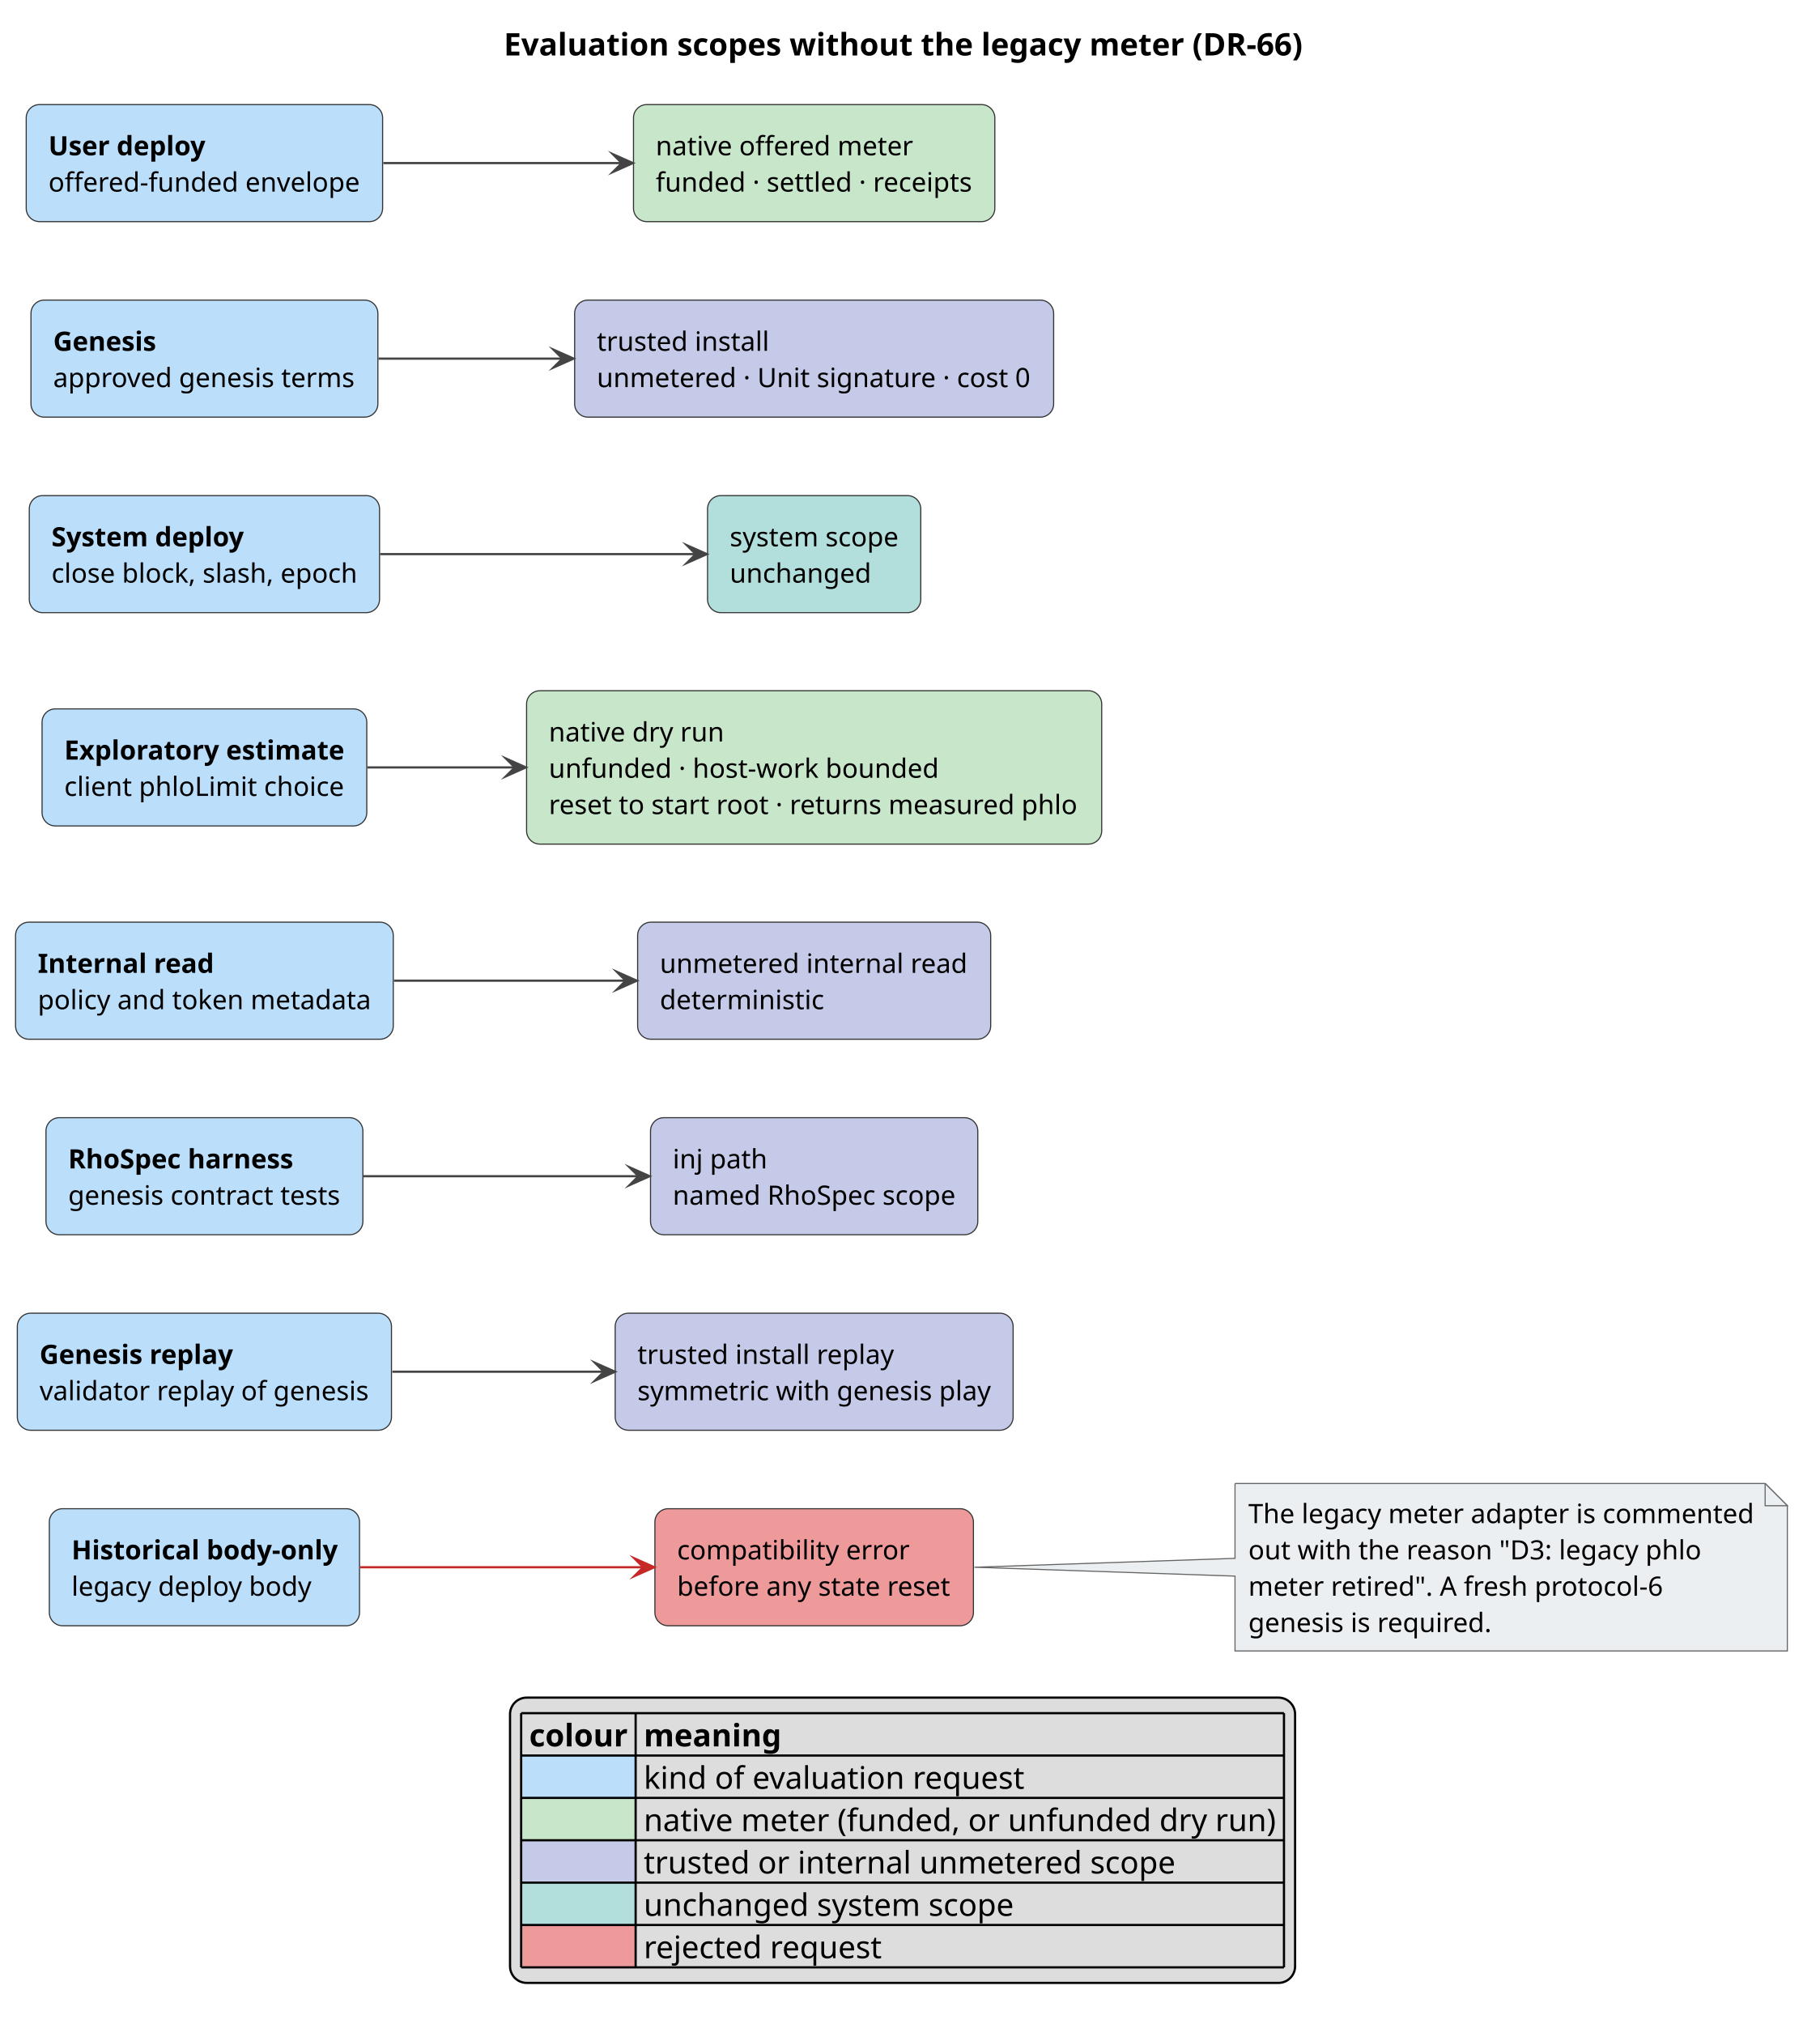
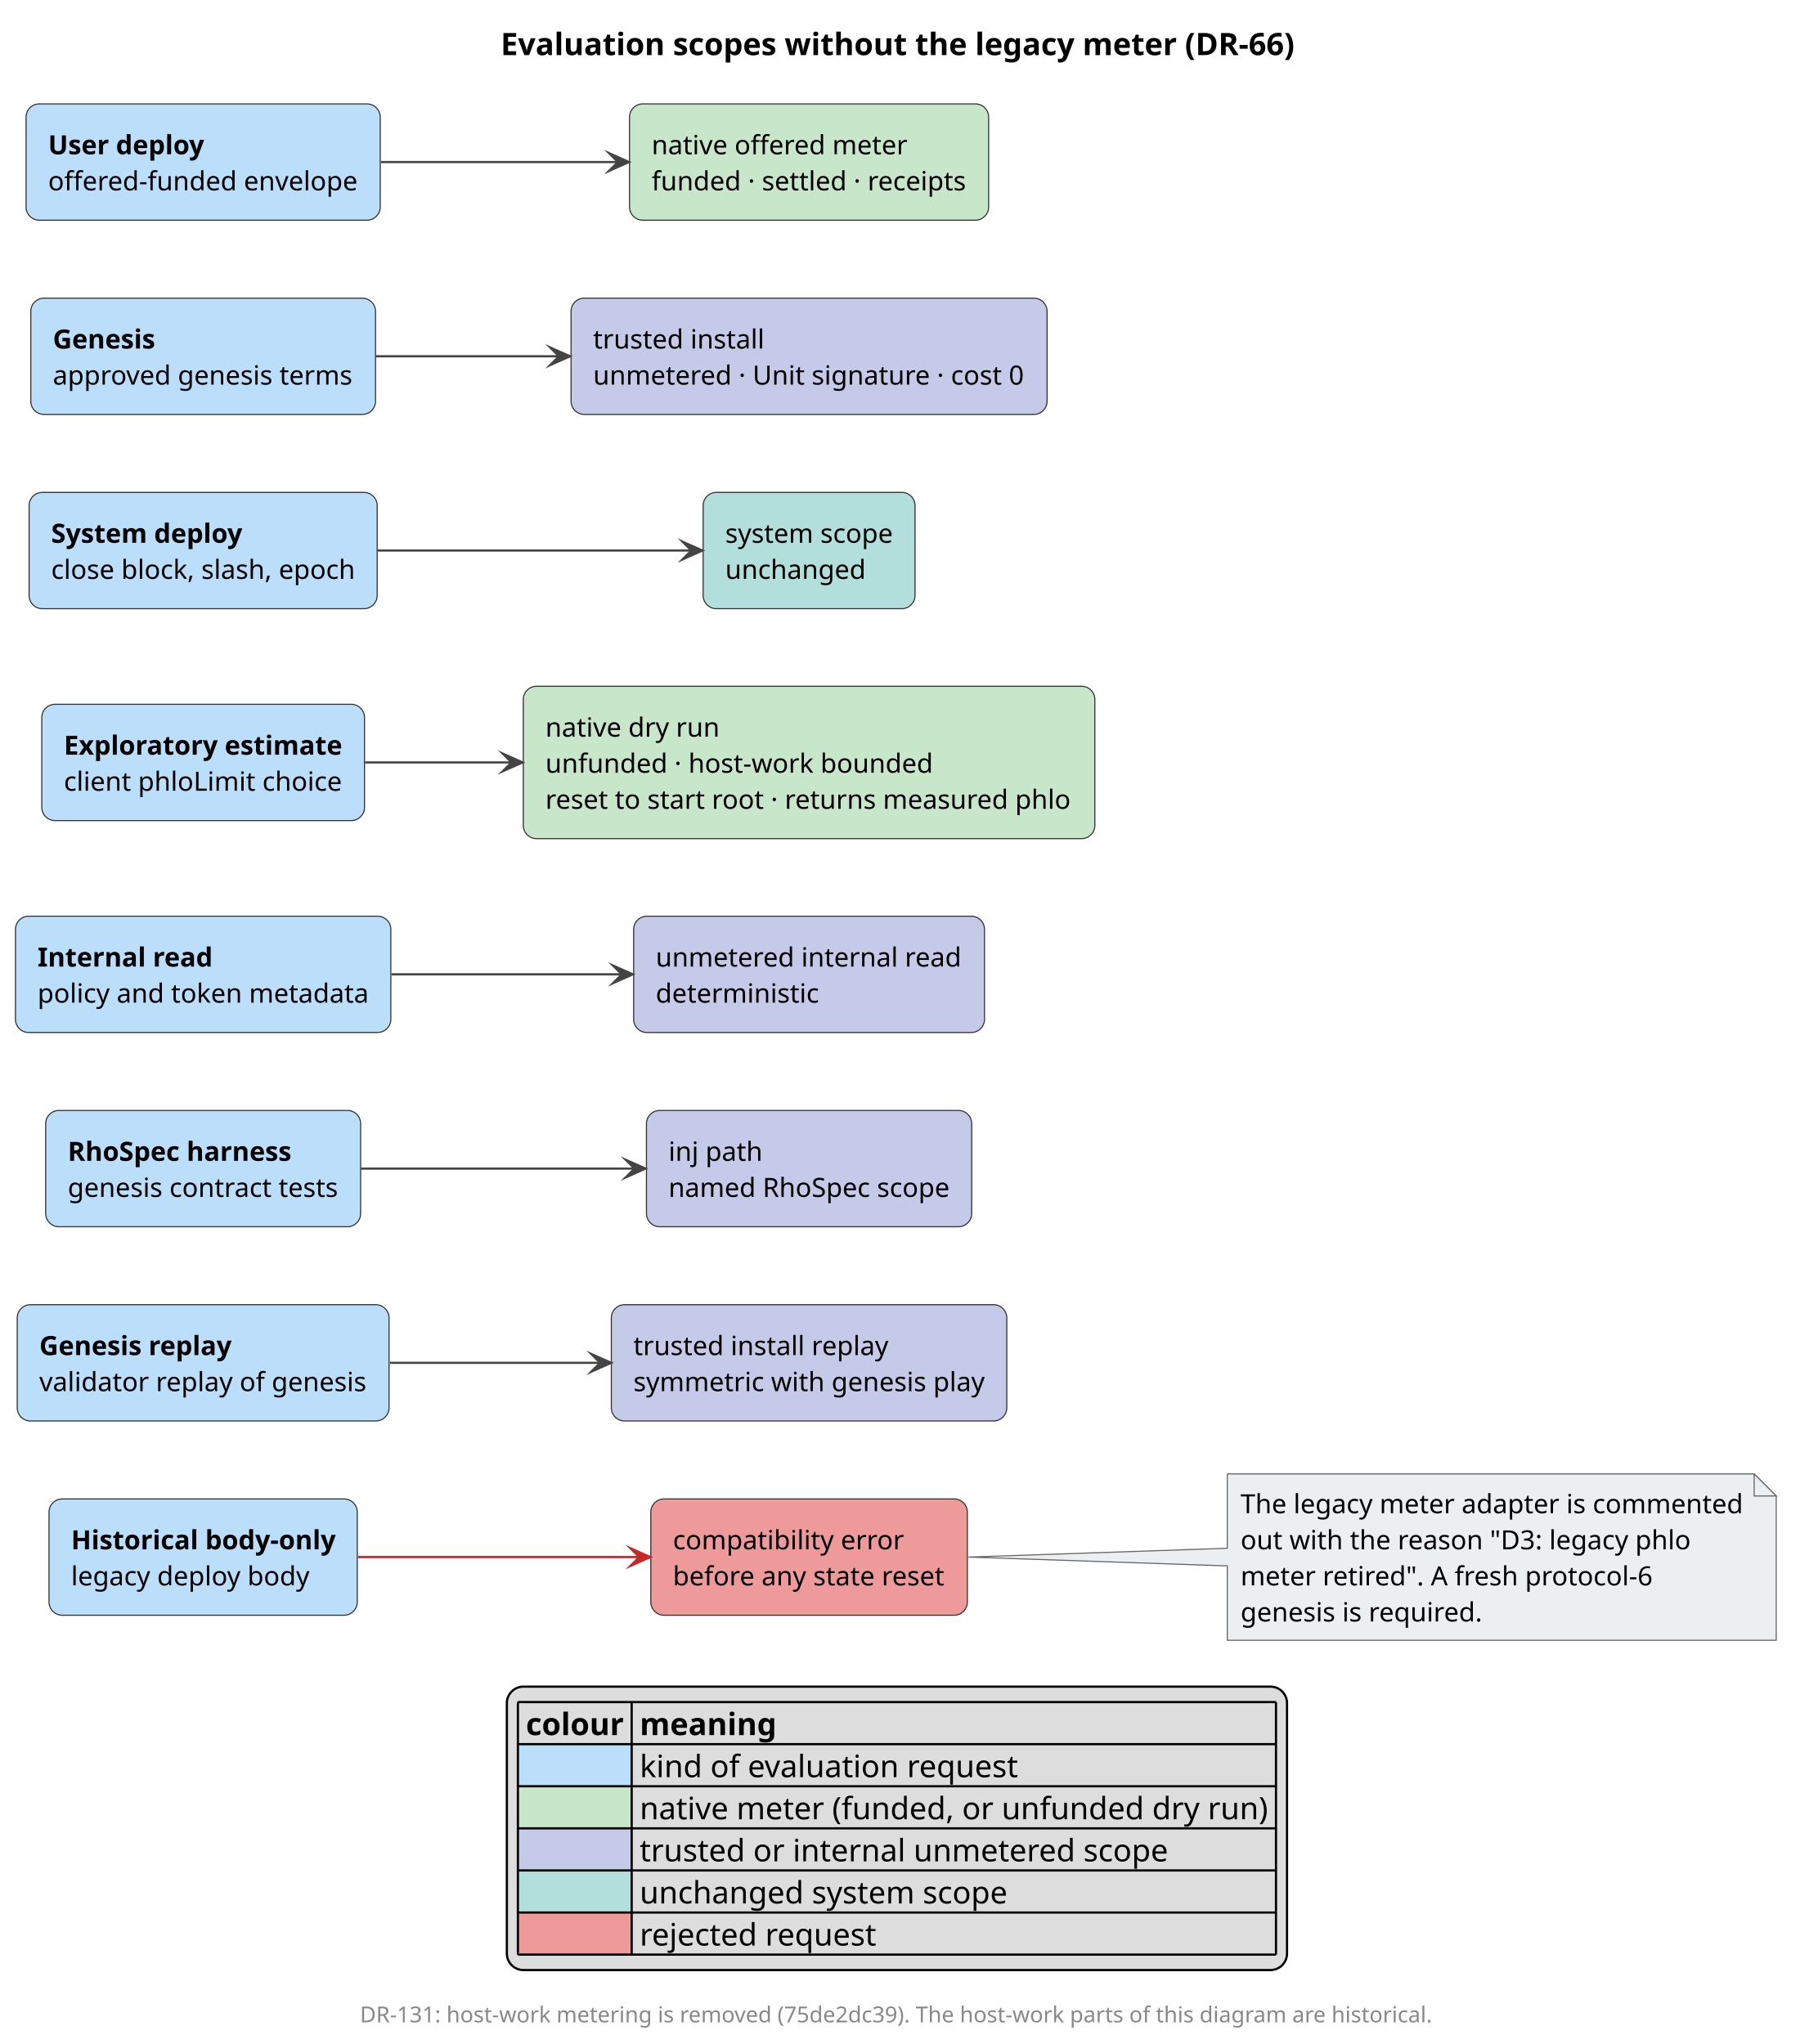
- <svg xmlns="http://www.w3.org/2000/svg" version="1.1" data-diagram-type="DESCRIPTION" style="width:819px;height:911px;background:#FFFFFF;" width="819px" height="911px" viewBox="0 0 819 911" zoomAndPan="magnify" preserveAspectRatio="none" contentStyleType="text/css">
+ <svg xmlns="http://www.w3.org/2000/svg" version="1.1" data-diagram-type="DESCRIPTION" style="width:819px;height:926px;background:#FFFFFF;" width="819px" height="926px" viewBox="0 0 819 926" zoomAndPan="magnify" preserveAspectRatio="none" contentStyleType="text/css">
  <defs />
  <g font-family="sans-serif" lengthAdjust="spacing">
    <g class="title" data-source-line="20">
      <text x="226.751" y="24.966" fill="#000" font-size="14" textLength="358.973" font-weight="700" font-family="'sans-serif'">Evaluation scopes without the legacy meter (DR-66)</text>
    </g>
-     <g class="entity" data-qualified-name="LegacyReq" id="ent0001" data-source-line="22">
+     <g class="entity" data-qualified-name="LegacyReq" id="ent0001" data-source-line="23">
      <rect x="22.2" y="679.068" width="139.617" height="52.688" fill="#BBDEFB" style="stroke:#333;stroke-width:0.5;" rx="6" ry="6" />
      <text x="32.2" y="701.896" fill="#000" font-size="12" textLength="119.617" font-weight="700" font-family="'sans-serif'">Historical body-only</text>
      <text x="32.2" y="718.24" fill="#000" font-size="12" textLength="108.241" font-family="'sans-serif'">legacy deploy body</text>
    </g>
-     <g class="entity" data-qualified-name="GenesisReplayReq" id="ent0002" data-source-line="23">
+     <g class="entity" data-qualified-name="GenesisReplayReq" id="ent0002" data-source-line="24">
      <rect x="7.8" y="591.068" width="168.405" height="52.688" fill="#BBDEFB" style="stroke:#333;stroke-width:0.5;" rx="6" ry="6" />
      <text x="17.8" y="613.896" fill="#000" font-size="12" textLength="87.301" font-weight="700" font-family="'sans-serif'">Genesis replay</text>
      <text x="17.8" y="630.24" fill="#000" font-size="12" textLength="148.405" font-family="'sans-serif'">validator replay of genesis</text>
    </g>
-     <g class="entity" data-qualified-name="SpecReq" id="ent0003" data-source-line="24">
+     <g class="entity" data-qualified-name="SpecReq" id="ent0003" data-source-line="25">
      <rect x="20.69" y="503.068" width="142.641" height="52.688" fill="#BBDEFB" style="stroke:#333;stroke-width:0.5;" rx="6" ry="6" />
      <text x="30.69" y="525.896" fill="#000" font-size="12" textLength="101.209" font-weight="700" font-family="'sans-serif'">RhoSpec harness</text>
      <text x="30.69" y="542.24" fill="#000" font-size="12" textLength="122.641" font-family="'sans-serif'">genesis contract tests</text>
    </g>
-     <g class="entity" data-qualified-name="ReadReq" id="ent0004" data-source-line="25">
+     <g class="entity" data-qualified-name="ReadReq" id="ent0004" data-source-line="26">
      <rect x="7" y="415.068" width="170.013" height="52.688" fill="#BBDEFB" style="stroke:#333;stroke-width:0.5;" rx="6" ry="6" />
      <text x="17" y="437.896" fill="#000" font-size="12" textLength="79.189" font-weight="700" font-family="'sans-serif'">Internal read</text>
      <text x="17" y="454.24" fill="#000" font-size="12" textLength="150.013" font-family="'sans-serif'">policy and token metadata</text>
    </g>
-     <g class="entity" data-qualified-name="EstimateReq" id="ent0005" data-source-line="26">
+     <g class="entity" data-qualified-name="EstimateReq" id="ent0005" data-source-line="27">
      <rect x="18.93" y="319.068" width="146.157" height="52.688" fill="#BBDEFB" style="stroke:#333;stroke-width:0.5;" rx="6" ry="6" />
      <text x="28.93" y="341.896" fill="#000" font-size="12" textLength="126.157" font-weight="700" font-family="'sans-serif'">Exploratory estimate</text>
      <text x="28.93" y="358.24" fill="#000" font-size="12" textLength="125.953" font-family="'sans-serif'">client phloLimit choice</text>
    </g>
-     <g class="entity" data-qualified-name="SystemReq" id="ent0006" data-source-line="27">
+     <g class="entity" data-qualified-name="SystemReq" id="ent0006" data-source-line="28">
      <rect x="13.18" y="223.068" width="157.653" height="52.688" fill="#BBDEFB" style="stroke:#333;stroke-width:0.5;" rx="6" ry="6" />
      <text x="23.18" y="245.896" fill="#000" font-size="12" textLength="86.941" font-weight="700" font-family="'sans-serif'">System deploy</text>
      <text x="23.18" y="262.24" fill="#000" font-size="12" textLength="137.653" font-family="'sans-serif'">close block, slash, epoch</text>
    </g>
-     <g class="entity" data-qualified-name="GenesisReq" id="ent0007" data-source-line="28">
+     <g class="entity" data-qualified-name="GenesisReq" id="ent0007" data-source-line="29">
      <rect x="13.94" y="135.068" width="156.141" height="52.688" fill="#BBDEFB" style="stroke:#333;stroke-width:0.5;" rx="6" ry="6" />
      <text x="23.94" y="157.896" fill="#000" font-size="12" textLength="46.452" font-weight="700" font-family="'sans-serif'">Genesis</text>
      <text x="23.94" y="174.24" fill="#000" font-size="12" textLength="136.141" font-family="'sans-serif'">approved genesis terms</text>
    </g>
-     <g class="entity" data-qualified-name="UserReq" id="ent0008" data-source-line="29">
+     <g class="entity" data-qualified-name="UserReq" id="ent0008" data-source-line="30">
      <rect x="11.8" y="47.068" width="160.413" height="52.688" fill="#BBDEFB" style="stroke:#333;stroke-width:0.5;" rx="6" ry="6" />
      <text x="21.8" y="69.896" fill="#000" font-size="12" textLength="71.005" font-weight="700" font-family="'sans-serif'">User deploy</text>
      <text x="21.8" y="86.24" fill="#000" font-size="12" textLength="140.413" font-family="'sans-serif'">offered-funded envelope</text>
    </g>
-     <g class="entity" data-qualified-name="Incompatible" id="ent0009" data-source-line="31">
+     <g class="entity" data-qualified-name="Incompatible" id="ent0009" data-source-line="32">
      <rect x="294.76" y="679.068" width="143.373" height="52.688" fill="#EF9A9A" style="stroke:#333;stroke-width:0.5;" rx="6" ry="6" />
      <text x="304.76" y="701.896" fill="#000" font-size="12" textLength="104.917" font-family="'sans-serif'">compatibility error</text>
      <text x="304.76" y="718.24" fill="#000" font-size="12" textLength="123.373" font-family="'sans-serif'">before any state reset</text>
    </g>
-     <g class="entity" data-qualified-name="TrustedReplay" id="ent0010" data-source-line="32">
+     <g class="entity" data-qualified-name="TrustedReplay" id="ent0010" data-source-line="33">
      <rect x="276.89" y="591.068" width="179.109" height="52.688" fill="#C5CAE9" style="stroke:#333;stroke-width:0.5;" rx="6" ry="6" />
      <text x="286.89" y="613.896" fill="#000" font-size="12" textLength="115.741" font-family="'sans-serif'">trusted install replay</text>
      <text x="286.89" y="630.24" fill="#000" font-size="12" textLength="159.109" font-family="'sans-serif'">symmetric with genesis play</text>
    </g>
-     <g class="entity" data-qualified-name="InjPath" id="ent0011" data-source-line="33">
+     <g class="entity" data-qualified-name="InjPath" id="ent0011" data-source-line="34">
      <rect x="292.79" y="503.068" width="147.309" height="52.688" fill="#C5CAE9" style="stroke:#333;stroke-width:0.5;" rx="6" ry="6" />
      <text x="302.79" y="525.896" fill="#000" font-size="12" textLength="42.588" font-family="'sans-serif'">inj path</text>
      <text x="302.79" y="542.24" fill="#000" font-size="12" textLength="127.309" font-family="'sans-serif'">named RhoSpec scope</text>
    </g>
-     <g class="entity" data-qualified-name="InternalRead" id="ent0012" data-source-line="34">
+     <g class="entity" data-qualified-name="InternalRead" id="ent0012" data-source-line="35">
      <rect x="286.99" y="415.068" width="158.913" height="52.688" fill="#C5CAE9" style="stroke:#333;stroke-width:0.5;" rx="6" ry="6" />
      <text x="296.99" y="437.896" fill="#000" font-size="12" textLength="138.913" font-family="'sans-serif'">unmetered internal read</text>
      <text x="296.99" y="454.24" fill="#000" font-size="12" textLength="73.969" font-family="'sans-serif'">deterministic</text>
    </g>
-     <g class="entity" data-qualified-name="DryRun" id="ent0013" data-source-line="35">
+     <g class="entity" data-qualified-name="DryRun" id="ent0013" data-source-line="36">
      <rect x="237.01" y="310.898" width="258.862" height="69.032" fill="#C8E6C9" style="stroke:#333;stroke-width:0.5;" rx="6" ry="6" />
      <text x="247.01" y="333.726" fill="#000" font-size="12" textLength="78.925" font-family="'sans-serif'">native dry run</text>
      <text x="247.01" y="350.07" fill="#000" font-size="12" textLength="175.573" font-family="'sans-serif'">unfunded · host-work bounded</text>
      <text x="247.01" y="366.414" fill="#000" font-size="12" textLength="238.862" font-family="'sans-serif'">reset to start root · returns measured phlo</text>
    </g>
-     <g class="entity" data-qualified-name="SystemScope" id="ent0014" data-source-line="36">
+     <g class="entity" data-qualified-name="SystemScope" id="ent0014" data-source-line="37">
      <rect x="318.46" y="223.068" width="95.973" height="52.688" fill="#B2DFDB" style="stroke:#333;stroke-width:0.5;" rx="6" ry="6" />
      <text x="328.46" y="245.896" fill="#000" font-size="12" textLength="75.973" font-family="'sans-serif'">system scope</text>
      <text x="328.46" y="262.24" fill="#000" font-size="12" textLength="63.684" font-family="'sans-serif'">unchanged</text>
    </g>
-     <g class="entity" data-qualified-name="TrustedInstall" id="ent0015" data-source-line="37">
+     <g class="entity" data-qualified-name="TrustedInstall" id="ent0015" data-source-line="38">
      <rect x="258.64" y="135.068" width="215.601" height="52.688" fill="#C5CAE9" style="stroke:#333;stroke-width:0.5;" rx="6" ry="6" />
      <text x="268.64" y="157.896" fill="#000" font-size="12" textLength="77.569" font-family="'sans-serif'">trusted install</text>
      <text x="268.64" y="174.24" fill="#000" font-size="12" textLength="195.601" font-family="'sans-serif'">unmetered · Unit signature · cost 0</text>
    </g>
-     <g class="entity" data-qualified-name="NativeFunded" id="ent0016" data-source-line="38">
+     <g class="entity" data-qualified-name="NativeFunded" id="ent0016" data-source-line="39">
      <rect x="285.13" y="47.068" width="162.633" height="52.688" fill="#C8E6C9" style="stroke:#333;stroke-width:0.5;" rx="6" ry="6" />
      <text x="295.13" y="69.896" fill="#000" font-size="12" textLength="116.113" font-family="'sans-serif'">native offered meter</text>
      <text x="295.13" y="86.24" fill="#000" font-size="12" textLength="142.633" font-family="'sans-serif'">funded · settled · receipts</text>
    </g>
-     <g class="entity" data-qualified-name="GMN25" id="ent0026" data-source-line="50">
+     <g class="entity" data-qualified-name="GMN25" id="ent0026" data-source-line="51">
      <path d="M555.87,667.718 L555.87,701.408 L438.57,705.408 L555.87,709.408 L555.87,743.094 A0,0 0 0 0 555.87,743.094 L804.476,743.094 A0,0 0 0 0 804.476,743.094 L804.476,677.718 L794.476,667.718 L555.87,667.718 A0,0 0 0 0 555.87,667.718" style="stroke:#666;stroke-width:0.5;" fill="#ECEFF1" />
      <path d="M794.476,667.718 L794.476,677.718 L804.476,677.718 L794.476,667.718" style="stroke:#666;stroke-width:0.5;" fill="#ECEFF1" />
      <text x="561.87" y="685.546" fill="#000" font-size="12" textLength="227.606" font-family="'sans-serif'">The legacy meter adapter is commented</text>
      <text x="561.87" y="701.89" fill="#000" font-size="12" textLength="204.145" font-family="'sans-serif'">out with the reason "D3: legacy phlo</text>
      <text x="561.87" y="718.234" fill="#000" font-size="12" textLength="187.609" font-family="'sans-serif'">meter retired". A fresh protocol-6</text>
      <text x="561.87" y="734.578" fill="#000" font-size="12" textLength="109.945" font-family="'sans-serif'">genesis is required.</text>
    </g>
-     <g class="link" data-entity-1="ent0001" data-entity-2="ent0009" id="lnk17" data-source-line="40" data-link-type="dependency">
+     <g class="link" data-entity-1="ent0001" data-entity-2="ent0009" id="lnk17" data-source-line="41" data-link-type="dependency">
      <path d="M162.11,705.408 C202.62,705.408 248.69,705.408 289.52,705.408" style="stroke:#C62828;stroke-width:1;" fill="none" id="LegacyReq-to-Incompatible" />
      <polygon points="294.52,705.408,285.52,701.408,289.52,705.408,285.52,709.408,294.52,705.408" fill="#C62828" style="stroke:#C62828;stroke-width:1;stroke-linejoin:miter;stroke-miterlimit:10;" />
    </g>
-     <g class="link" data-entity-1="ent0002" data-entity-2="ent0010" id="lnk18" data-source-line="41" data-link-type="dependency">
+     <g class="link" data-entity-1="ent0002" data-entity-2="ent0010" id="lnk18" data-source-line="42" data-link-type="dependency">
      <path d="M176.6,617.408 C208.35,617.408 239.61,617.408 271.81,617.408" style="stroke:#444;stroke-width:1;" fill="none" id="GenesisReplayReq-to-TrustedReplay" />
      <polygon points="276.81,617.408,267.81,613.408,271.81,617.408,267.81,621.408,276.81,617.408" fill="#444" style="stroke:#444;stroke-width:1;stroke-linejoin:miter;stroke-miterlimit:10;" />
    </g>
-     <g class="link" data-entity-1="ent0003" data-entity-2="ent0011" id="lnk19" data-source-line="42" data-link-type="dependency">
+     <g class="link" data-entity-1="ent0003" data-entity-2="ent0011" id="lnk19" data-source-line="43" data-link-type="dependency">
      <path d="M163.52,529.408 C203.09,529.408 247.39,529.408 287.37,529.408" style="stroke:#444;stroke-width:1;" fill="none" id="SpecReq-to-InjPath" />
      <polygon points="292.37,529.408,283.37,525.408,287.37,529.408,283.37,533.408,292.37,529.408" fill="#444" style="stroke:#444;stroke-width:1;stroke-linejoin:miter;stroke-miterlimit:10;" />
    </g>
-     <g class="link" data-entity-1="ent0004" data-entity-2="ent0012" id="lnk20" data-source-line="43" data-link-type="dependency">
+     <g class="link" data-entity-1="ent0004" data-entity-2="ent0012" id="lnk20" data-source-line="44" data-link-type="dependency">
      <path d="M177.34,441.408 C212.19,441.408 247.37,441.408 281.62,441.408" style="stroke:#444;stroke-width:1;" fill="none" id="ReadReq-to-InternalRead" />
      <polygon points="286.62,441.408,277.62,437.408,281.62,441.408,277.62,445.408,286.62,441.408" fill="#444" style="stroke:#444;stroke-width:1;stroke-linejoin:miter;stroke-miterlimit:10;" />
    </g>
-     <g class="link" data-entity-1="ent0005" data-entity-2="ent0013" id="lnk21" data-source-line="44" data-link-type="dependency">
+     <g class="link" data-entity-1="ent0005" data-entity-2="ent0013" id="lnk21" data-source-line="45" data-link-type="dependency">
      <path d="M165.3,345.408 C187.29,345.408 207.16,345.408 231.7,345.408" style="stroke:#444;stroke-width:1;" fill="none" id="EstimateReq-to-DryRun" />
      <polygon points="236.7,345.408,227.7,341.408,231.7,345.408,227.7,349.408,236.7,345.408" fill="#444" style="stroke:#444;stroke-width:1;stroke-linejoin:miter;stroke-miterlimit:10;" />
    </g>
-     <g class="link" data-entity-1="ent0006" data-entity-2="ent0014" id="lnk22" data-source-line="45" data-link-type="dependency">
+     <g class="link" data-entity-1="ent0006" data-entity-2="ent0014" id="lnk22" data-source-line="46" data-link-type="dependency">
      <path d="M171.08,249.408 C218.56,249.408 272.65,249.408 313.14,249.408" style="stroke:#444;stroke-width:1;" fill="none" id="SystemReq-to-SystemScope" />
      <polygon points="318.14,249.408,309.14,245.408,313.14,249.408,309.14,253.408,318.14,249.408" fill="#444" style="stroke:#444;stroke-width:1;stroke-linejoin:miter;stroke-miterlimit:10;" />
    </g>
-     <g class="link" data-entity-1="ent0007" data-entity-2="ent0015" id="lnk23" data-source-line="46" data-link-type="dependency">
+     <g class="link" data-entity-1="ent0007" data-entity-2="ent0015" id="lnk23" data-source-line="47" data-link-type="dependency">
      <path d="M170.35,161.408 C197.64,161.408 223.84,161.408 253.16,161.408" style="stroke:#444;stroke-width:1;" fill="none" id="GenesisReq-to-TrustedInstall" />
      <polygon points="258.16,161.408,249.16,157.408,253.16,161.408,249.16,165.408,258.16,161.408" fill="#444" style="stroke:#444;stroke-width:1;stroke-linejoin:miter;stroke-miterlimit:10;" />
    </g>
-     <g class="link" data-entity-1="ent0008" data-entity-2="ent0016" id="lnk24" data-source-line="47" data-link-type="dependency">
+     <g class="link" data-entity-1="ent0008" data-entity-2="ent0016" id="lnk24" data-source-line="48" data-link-type="dependency">
      <path d="M172.54,73.408 C207.88,73.408 244.41,73.408 279.87,73.408" style="stroke:#444;stroke-width:1;" fill="none" id="UserReq-to-NativeFunded" />
      <polygon points="284.87,73.408,275.87,69.408,279.87,73.408,275.87,77.408,284.87,73.408" fill="#444" style="stroke:#444;stroke-width:1;stroke-linejoin:miter;stroke-miterlimit:10;" />
    </g>
-     <g class="legend" data-source-line="56">
+     <g class="legend" data-source-line="57">
      <rect x="229.564" y="764.094" width="353.349" height="128.408" fill="#DDD" style="stroke:#000;stroke-width:1;" rx="7.5" ry="7.5" />
      <text x="238.203" y="786.06" fill="#000" font-size="14" textLength="44.254" font-weight="700" font-family="'sans-serif'">colour</text>
      <text x="289.737" y="786.06" fill="#000" font-size="14" textLength="61.628" font-weight="700" font-family="'sans-serif'">meaning</text>
      <rect x="234.564" y="790.162" width="51.534" height="19.068" fill="#BBDEFB" style="stroke:none;" />
      <text x="234.564" y="805.128" fill="#000" font-size="14" font-family="'sans-serif'"> </text>
      <text x="289.737" y="805.128" fill="#000" font-size="14" textLength="171.919" font-family="'sans-serif'">kind of evaluation request</text>
      <rect x="234.564" y="809.23" width="51.534" height="19.068" fill="#C8E6C9" style="stroke:none;" />
      <text x="234.564" y="824.196" fill="#000" font-size="14" font-family="'sans-serif'"> </text>
      <text x="289.737" y="824.196" fill="#000" font-size="14" textLength="284.535" font-family="'sans-serif'">native meter (funded, or unfunded dry run)</text>
      <rect x="234.564" y="828.298" width="51.534" height="19.068" fill="#C5CAE9" style="stroke:none;" />
      <text x="234.564" y="843.264" fill="#000" font-size="14" font-family="'sans-serif'"> </text>
      <text x="289.737" y="843.264" fill="#000" font-size="14" textLength="239.609" font-family="'sans-serif'">trusted or internal unmetered scope</text>
      <rect x="234.564" y="847.366" width="51.534" height="19.068" fill="#B2DFDB" style="stroke:none;" />
      <text x="234.564" y="862.332" fill="#000" font-size="14" font-family="'sans-serif'"> </text>
      <text x="289.737" y="862.332" fill="#000" font-size="14" textLength="166.571" font-family="'sans-serif'">unchanged system scope</text>
      <rect x="234.564" y="866.434" width="51.534" height="19.068" fill="#EF9A9A" style="stroke:none;" />
      <text x="234.564" y="881.4" fill="#000" font-size="14" font-family="'sans-serif'"> </text>
      <text x="289.737" y="881.4" fill="#000" font-size="14" textLength="107.702" font-family="'sans-serif'">rejected request</text>
      <line x1="234.564" y1="771.094" x2="577.912" y2="771.094" style="stroke:#000;stroke-width:1;" />
      <line x1="234.564" y1="790.162" x2="577.912" y2="790.162" style="stroke:#000;stroke-width:1;" />
      <line x1="234.564" y1="809.23" x2="577.912" y2="809.23" style="stroke:#000;stroke-width:1;" />
      <line x1="234.564" y1="828.298" x2="577.912" y2="828.298" style="stroke:#000;stroke-width:1;" />
      <line x1="234.564" y1="847.366" x2="577.912" y2="847.366" style="stroke:#000;stroke-width:1;" />
      <line x1="234.564" y1="866.434" x2="577.912" y2="866.434" style="stroke:#000;stroke-width:1;" />
      <line x1="234.564" y1="885.502" x2="577.912" y2="885.502" style="stroke:#000;stroke-width:1;" />
      <line x1="234.564" y1="771.094" x2="234.564" y2="885.502" style="stroke:#000;stroke-width:1;" />
      <line x1="286.097" y1="771.094" x2="286.097" y2="885.502" style="stroke:#000;stroke-width:1;" />
      <line x1="577.912" y1="771.094" x2="577.912" y2="885.502" style="stroke:#000;stroke-width:1;" />
    </g>
+     <g class="footer" data-source-line="21">
+       <text x="163.028" y="916.192" fill="#888" font-size="10" textLength="486.419" font-family="'sans-serif'">DR-131: host-work metering is removed (75de2dc39). The host-work parts of this diagram are historical.</text>
+     </g>
  </g>
</svg>
